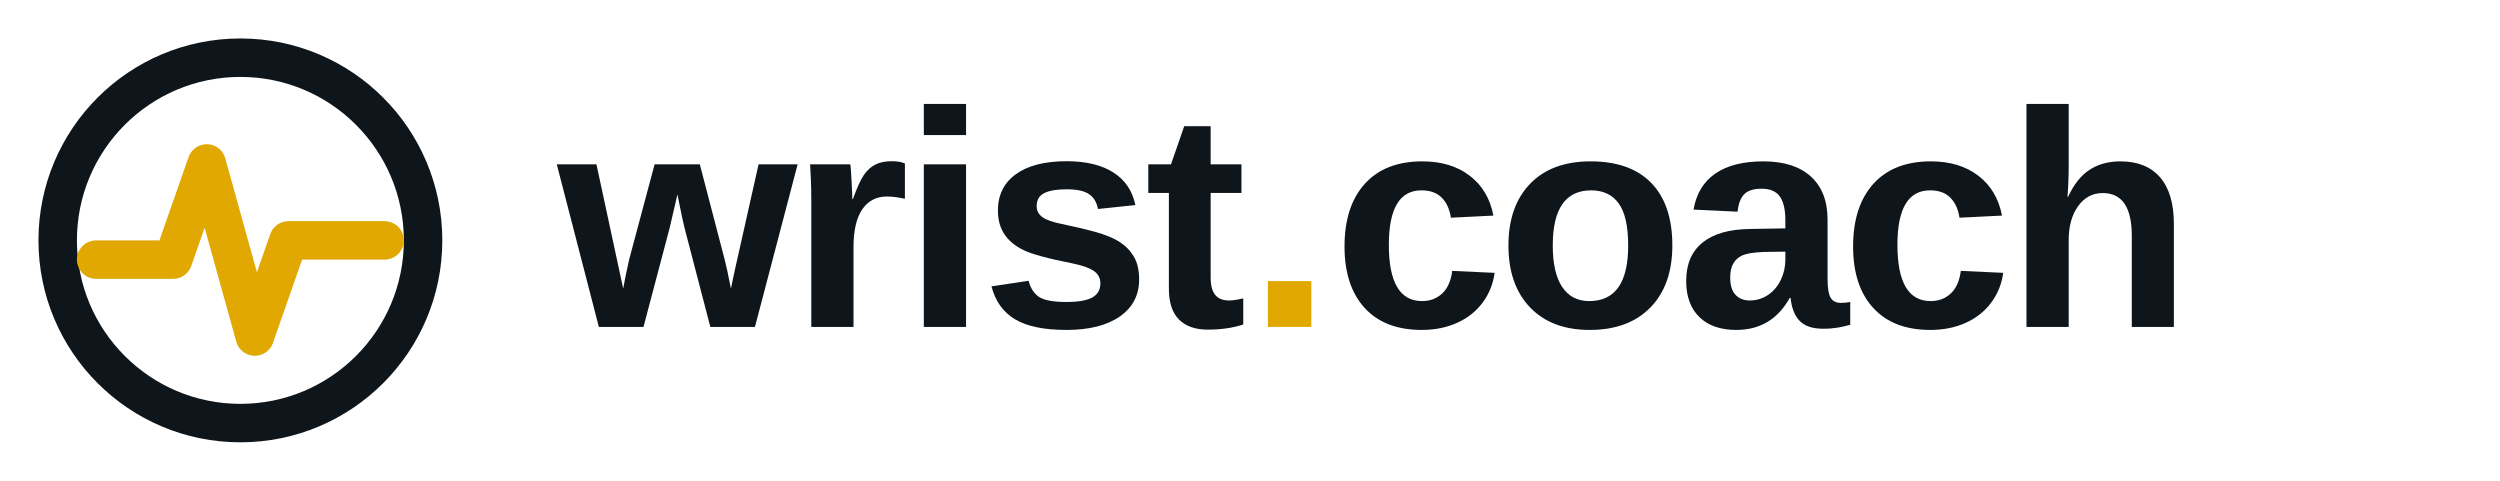
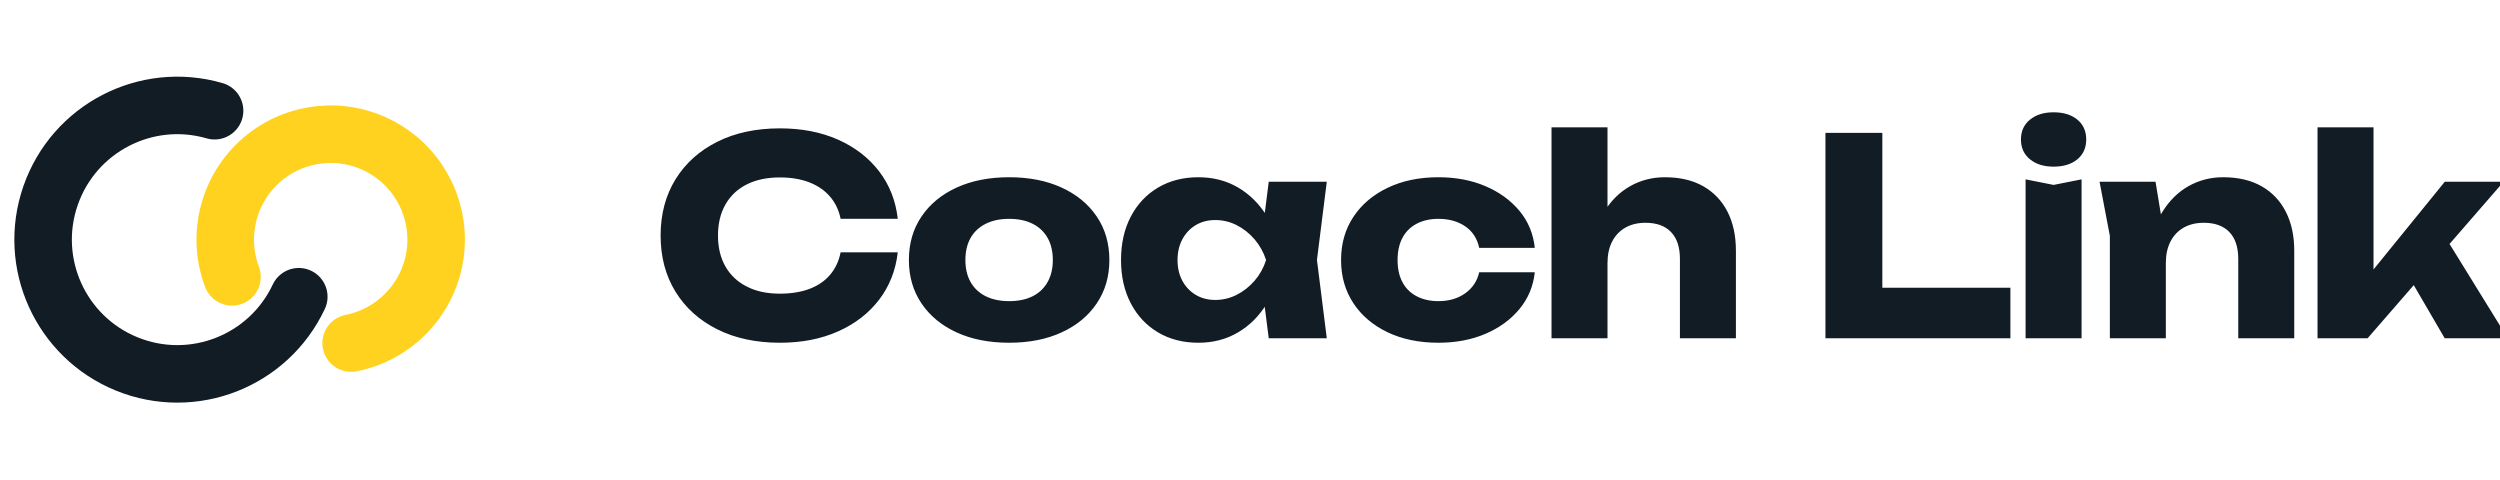
- <svg xmlns="http://www.w3.org/2000/svg" viewBox="0 0 520 100">
-   <g>
-     <circle cx="50" cy="50" r="38" fill="none" stroke="#0e151b" stroke-width="8" />
-     <path d="M20 54 H36 L43 34 L53 70 L60 50 H80" fill="none" stroke="#e0a800" stroke-width="8" stroke-linecap="round" stroke-linejoin="round" />
-   </g>
-   <text x="116" y="68" font-family="SF Pro Rounded, Helvetica Neue, Arial, sans-serif" font-weight="700" font-size="64" letter-spacing="-1.5" fill="#0e151b">wrist<tspan fill="#e0a800">.</tspan>coach</text>
+ <svg xmlns="http://www.w3.org/2000/svg" viewBox="0 0 521.6 100">
+   <path d="M62.34 61.91A28 28 0 1 1 44.77 23.1" fill="none" stroke="#121c24" stroke-width="12" stroke-linecap="round" />
+   <path d="M73.26 71.58A22 22 0 1 0 48.41 57.76" fill="none" stroke="#ffd21f" stroke-width="12" stroke-linecap="round" />
+   <path d="M187.31 52.64Q186.67 58.27 183.42 62.53Q180.17 66.78 174.86 69.14Q169.56 71.51 162.73 71.51Q155.25 71.51 149.65 68.71Q144.05 65.91 140.94 60.87Q137.83 55.84 137.83 49.14Q137.83 42.45 140.94 37.41Q144.05 32.38 149.65 29.58Q155.25 26.78 162.73 26.78Q169.56 26.78 174.86 29.14Q180.17 31.51 183.42 35.75Q186.67 39.99 187.31 45.65H175.39Q174.83 42.94 173.17 41.01Q171.52 39.09 168.87 38.05Q166.22 37.02 162.7 37.02Q158.7 37.02 155.81 38.47Q152.91 39.93 151.36 42.66Q149.8 45.39 149.8 49.14Q149.8 52.89 151.36 55.61Q152.91 58.32 155.81 59.79Q158.7 61.27 162.7 61.27Q166.22 61.27 168.87 60.28Q171.52 59.29 173.17 57.35Q174.83 55.42 175.39 52.64Z M210.54 71.51Q204.28 71.51 199.58 69.35Q194.87 67.19 192.25 63.29Q189.63 59.38 189.63 54.26Q189.63 49.07 192.25 45.19Q194.87 41.3 199.58 39.14Q204.29 36.98 210.55 36.98Q216.8 36.98 221.51 39.14Q226.21 41.3 228.83 45.18Q231.46 49.06 231.46 54.26Q231.46 59.39 228.83 63.29Q226.21 67.19 221.5 69.35Q216.79 71.51 210.54 71.51ZM210.55 62.83Q213.42 62.83 215.45 61.81Q217.48 60.78 218.57 58.85Q219.66 56.92 219.66 54.26Q219.66 51.55 218.57 49.63Q217.48 47.71 215.45 46.69Q213.42 45.66 210.55 45.66Q207.72 45.66 205.66 46.69Q203.61 47.71 202.51 49.63Q201.42 51.55 201.42 54.25Q201.42 56.94 202.51 58.86Q203.61 60.78 205.66 61.81Q207.72 62.83 210.55 62.83Z M264.71 70.57 263.21 58.81 264.8 54.26 263.21 49.77 264.71 37.92H276.82L274.77 54.23L276.82 70.57ZM267.44 54.26Q266.66 59.45 264.31 63.33Q261.95 67.21 258.29 69.36Q254.64 71.51 250.03 71.51Q245.25 71.51 241.61 69.35Q237.97 67.19 235.93 63.29Q233.89 59.39 233.89 54.26Q233.89 49.07 235.93 45.19Q237.97 41.3 241.61 39.14Q245.25 36.98 250.03 36.98Q254.64 36.98 258.29 39.11Q261.95 41.25 264.33 45.11Q266.72 48.98 267.44 54.26ZM245.68 54.26Q245.68 56.7 246.68 58.57Q247.68 60.43 249.46 61.51Q251.24 62.58 253.55 62.58Q255.91 62.58 258.03 61.51Q260.14 60.43 261.76 58.57Q263.37 56.7 264.16 54.26Q263.37 51.83 261.76 49.94Q260.14 48.06 258.03 46.98Q255.91 45.91 253.55 45.91Q251.24 45.91 249.46 46.98Q247.68 48.06 246.68 49.94Q245.68 51.83 245.68 54.26Z M320.22 56.8Q319.75 61.18 317.01 64.49Q314.26 67.8 309.9 69.66Q305.54 71.51 300.11 71.51Q294.1 71.51 289.52 69.33Q284.94 67.15 282.37 63.26Q279.8 59.36 279.8 54.26Q279.8 49.13 282.37 45.25Q284.94 41.37 289.52 39.18Q294.1 36.98 300.11 36.98Q305.54 36.98 309.9 38.83Q314.26 40.69 317.01 43.98Q319.75 47.28 320.22 51.71H308.62Q307.99 48.78 305.7 47.22Q303.41 45.66 300.11 45.66Q297.54 45.66 295.61 46.66Q293.67 47.66 292.63 49.58Q291.59 51.5 291.59 54.26Q291.59 57.01 292.63 58.92Q293.67 60.83 295.61 61.83Q297.54 62.83 300.11 62.83Q303.43 62.83 305.72 61.18Q308.01 59.53 308.62 56.8Z M323.71 26.57H335.39V70.57H323.71ZM347.36 36.98Q352.07 36.98 355.37 38.86Q358.67 40.74 360.43 44.18Q362.18 47.61 362.18 52.31V70.57H350.5V54.02Q350.5 50.34 348.64 48.41Q346.79 46.48 343.31 46.48Q340.89 46.48 339.1 47.5Q337.31 48.53 336.35 50.41Q335.39 52.29 335.39 54.87L331.77 52.99Q332.46 47.76 334.67 44.2Q336.89 40.64 340.17 38.81Q343.45 36.98 347.36 36.98Z  M392.73 27.72V65.31L387.4 60.03H419.45V70.57H380.86V27.72Z M422.62 37.42 428.46 38.58 434.3 37.42V70.57H422.62ZM428.45 34.77Q425.42 34.77 423.54 33.24Q421.65 31.7 421.65 29.1Q421.65 26.49 423.54 24.96Q425.42 23.43 428.45 23.43Q431.56 23.43 433.42 24.96Q435.27 26.49 435.27 29.1Q435.27 31.7 433.42 33.24Q431.56 34.77 428.45 34.77Z M438.05 37.92H449.73L451.88 50.98V70.57H440.2V49.21ZM463.84 36.98Q468.55 36.98 471.85 38.86Q475.16 40.74 476.91 44.18Q478.67 47.61 478.67 52.31V70.57H466.99V54.02Q466.99 50.34 465.13 48.41Q463.27 46.48 459.8 46.48Q457.38 46.48 455.59 47.5Q453.8 48.53 452.84 50.41Q451.88 52.29 451.88 54.87L448.26 52.99Q448.94 47.76 451.16 44.2Q453.38 40.64 456.66 38.81Q459.94 36.98 463.84 36.98Z M495.21 61.23 492.01 60.16 510.08 37.92H522.35L493.98 70.57H483.53V26.57H495.21ZM500.78 54.64 509.58 48.48 523.22 70.57H510.06Z" fill="#121c24" />
</svg>
